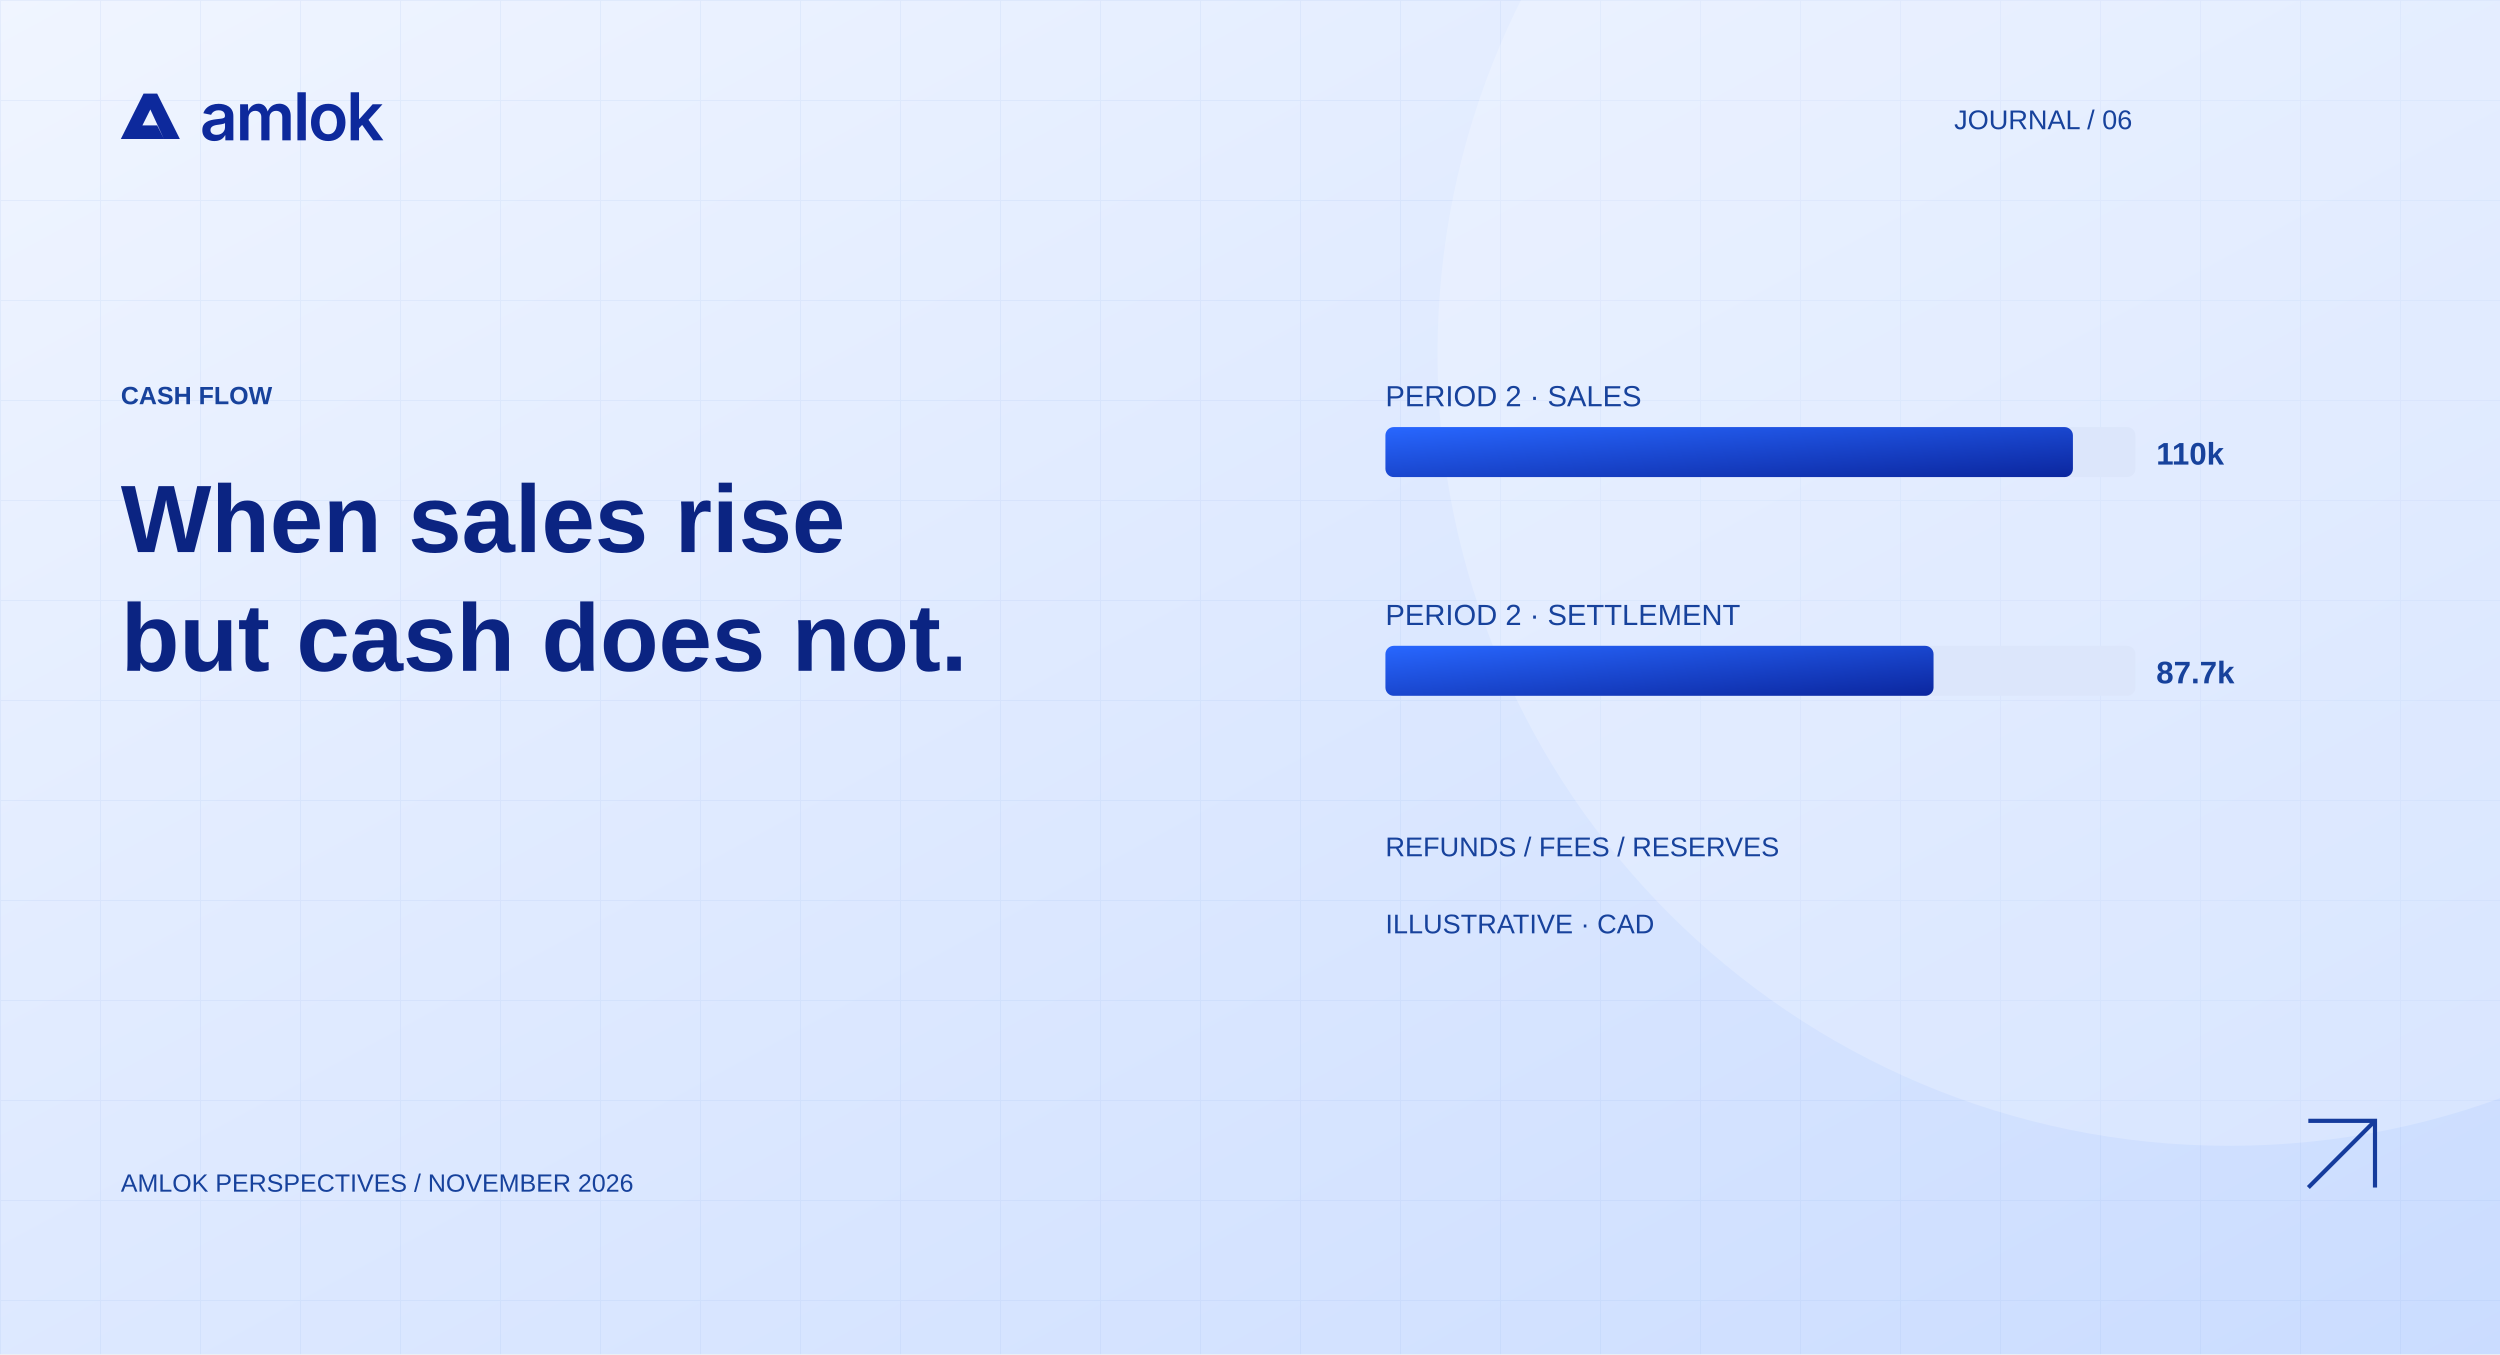
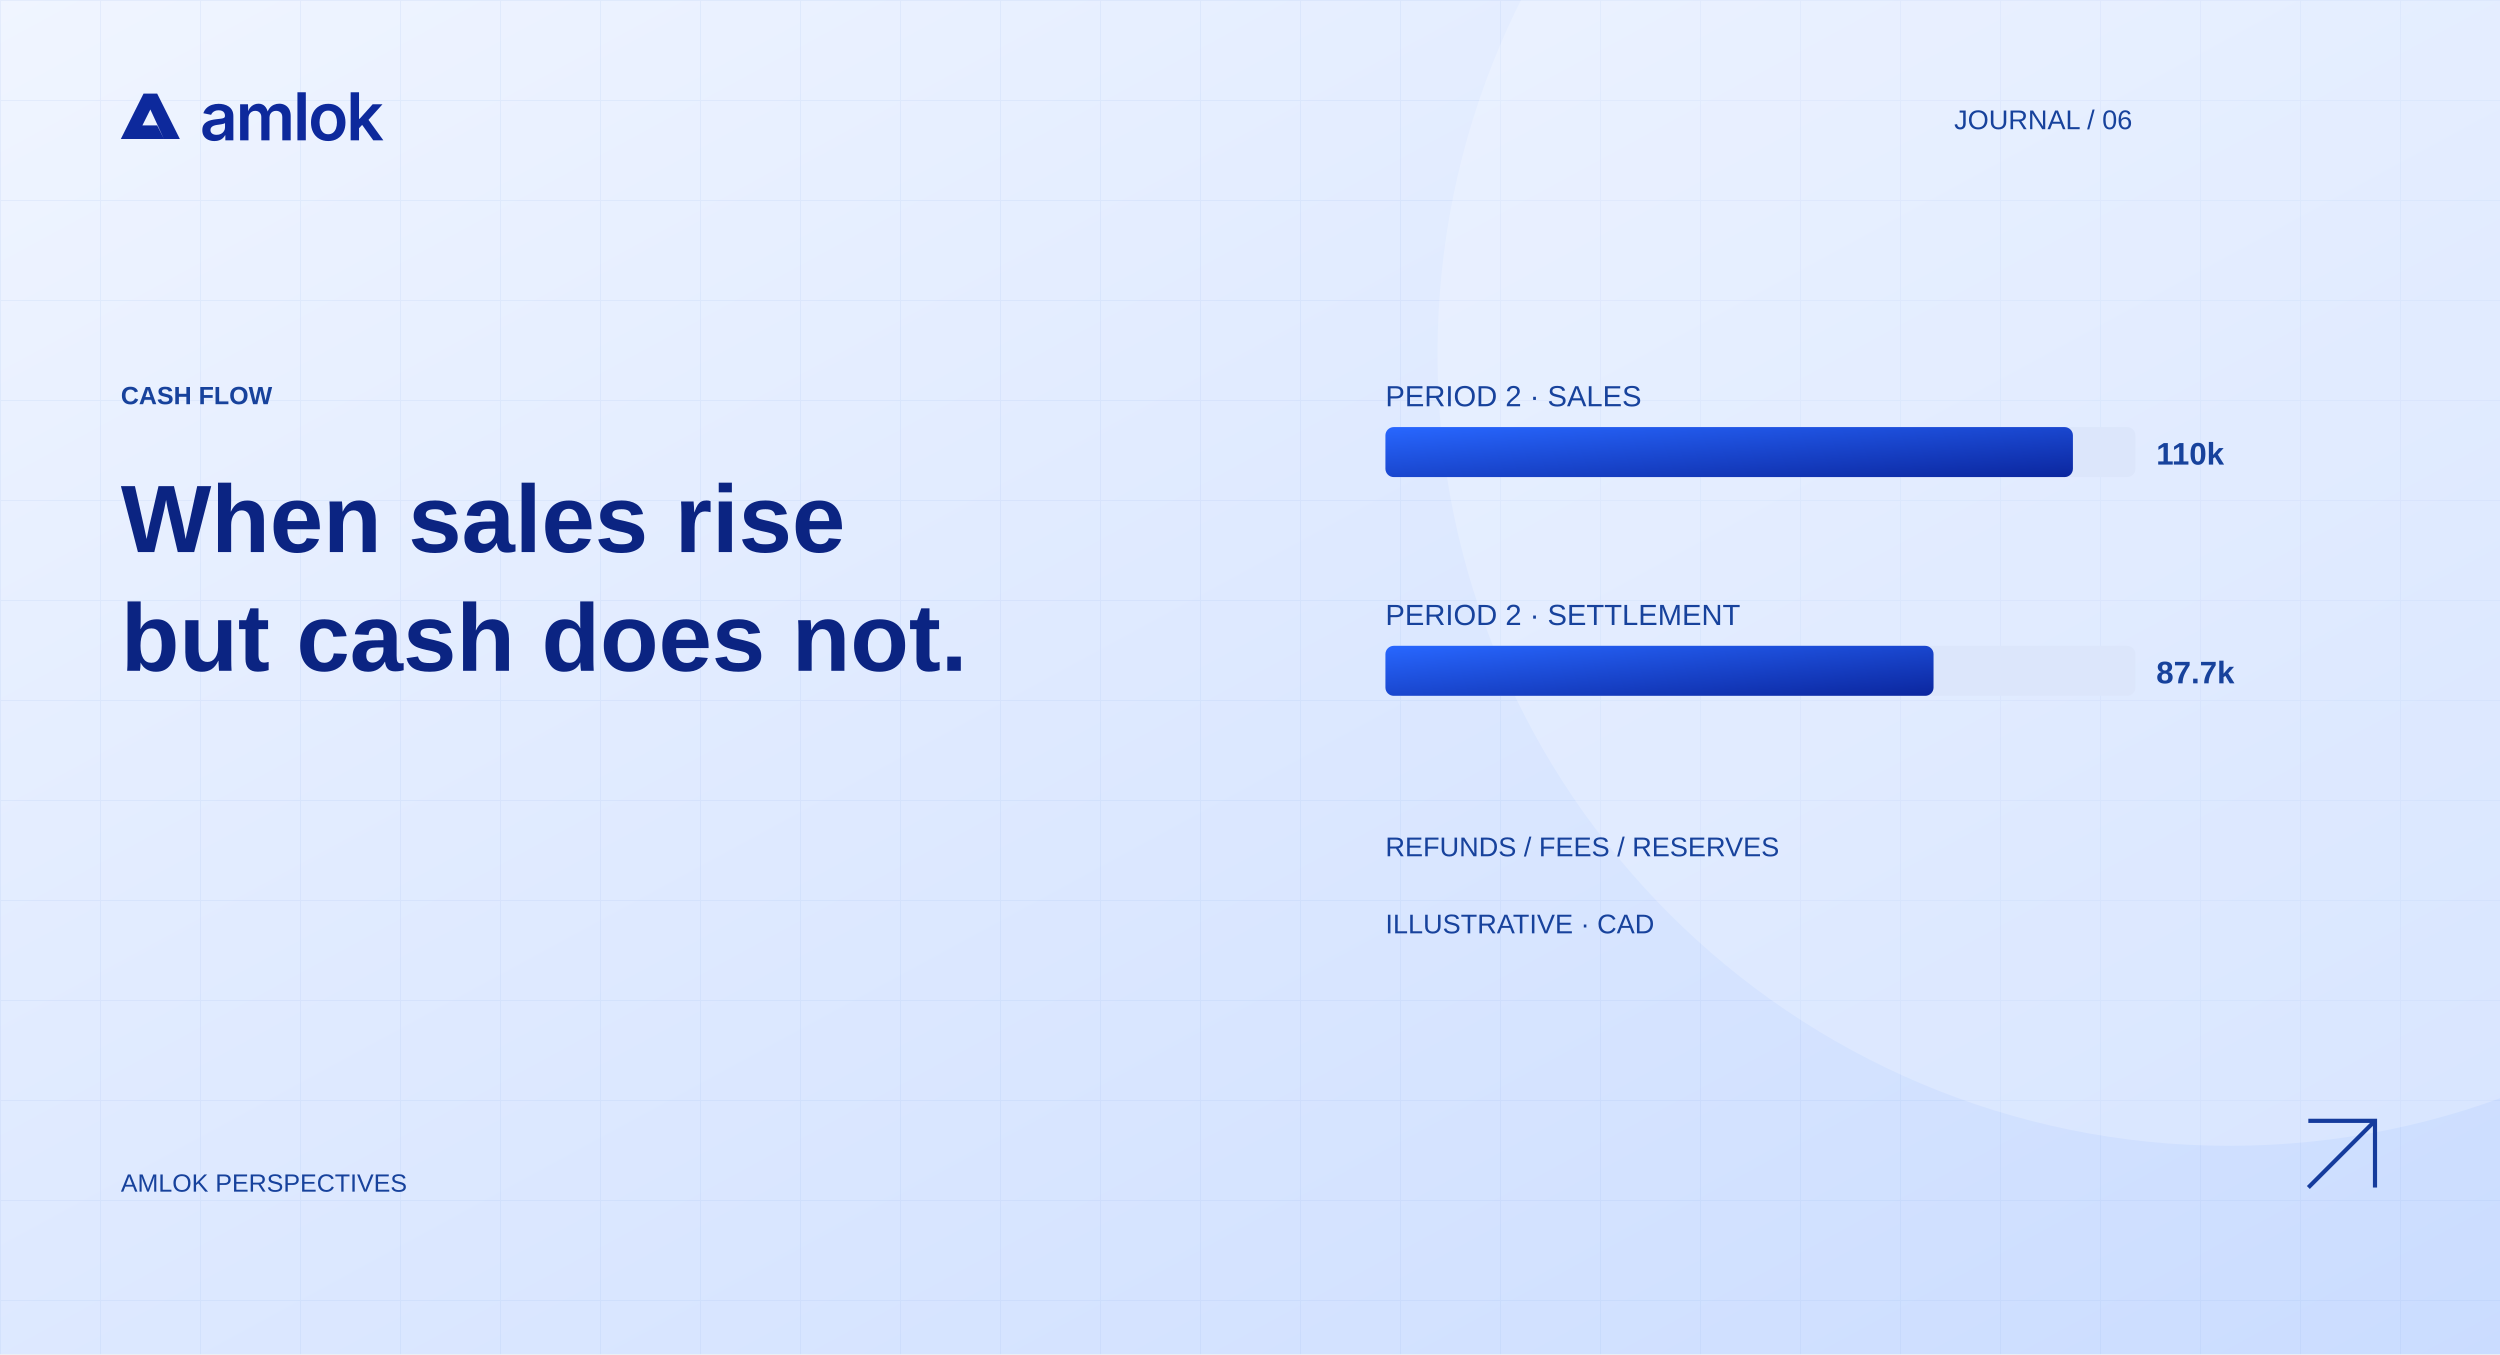
<svg xmlns="http://www.w3.org/2000/svg" width="1200" height="650" viewBox="0 0 1200 650">
  <defs>
    <linearGradient id="bg" x2="1" y2="1">
      <stop stop-color="#f0f5ff" />
      <stop offset="1" stop-color="#cadcff" />
    </linearGradient>
    <linearGradient id="blue" x2="1" y2="1">
      <stop stop-color="#2867ff" />
      <stop offset="1" stop-color="#0b269e" />
    </linearGradient>
    <pattern id="grid" width="48" height="48" patternUnits="userSpaceOnUse">
      <path d="M48 0H0V48" fill="none" stroke="#8ba8e8" stroke-opacity=".12" />
    </pattern>
  </defs>
  <rect width="1200" height="650" fill="url(#bg)" />
  <rect width="1200" height="650" fill="url(#grid)" />
  <circle cx="1070" cy="170" r="380" fill="#fff" opacity=".22" />
  <svg x="58" y="44" width="126" height="24" viewBox="4.125 17.449 158.973 29.553" fill="#0d299c">
    <path transform="translate(0 10) scale(1.375)" d="M3 26 13 6h6l10 20h-7L16 13l-3.5 7H19l3 6H3Z" />
    <path d="M60.798 47.002Q58.721 47.002 57.06 46.253Q55.398 45.503 54.438 44.034Q53.477 42.566 53.477 40.41Q53.477 38.563 54.17 37.356Q54.863 36.149 56.05 35.426Q57.238 34.703 58.724 34.332Q60.21 33.962 61.797 33.795Q63.708 33.583 64.893 33.425Q66.077 33.267 66.638 32.918Q67.198 32.568 67.198 31.83V31.727Q67.198 30.648 66.764 29.902Q66.33 29.155 65.484 28.756Q64.637 28.357 63.387 28.357Q62.12 28.357 61.19 28.747Q60.259 29.137 59.671 29.76Q59.084 30.384 58.809 31.11L54.102 30.145Q54.752 28.209 56.1 26.948Q57.448 25.688 59.318 25.065Q61.188 24.441 63.367 24.441Q64.904 24.441 66.476 24.807Q68.048 25.173 69.361 26.024Q70.674 26.876 71.475 28.325Q72.275 29.773 72.275 31.952V46.551H67.419V43.54H67.213Q66.736 44.47 65.877 45.26Q65.018 46.049 63.759 46.526Q62.499 47.002 60.798 47.002ZM62.1 43.229Q63.673 43.229 64.821 42.608Q65.968 41.987 66.597 40.956Q67.227 39.925 67.227 38.716V36.132Q66.977 36.337 66.388 36.51Q65.798 36.684 65.061 36.819Q64.323 36.954 63.615 37.051Q62.908 37.148 62.414 37.213Q61.271 37.362 60.357 37.722Q59.444 38.082 58.92 38.716Q58.397 39.35 58.397 40.354Q58.397 41.297 58.877 41.936Q59.358 42.574 60.191 42.902Q61.023 43.229 62.1 43.229Z" />
    <path d="M76.361 46.551V24.715H81.129L81.324 29.963H80.952Q81.43 28.024 82.414 26.792Q83.398 25.559 84.718 24.963Q86.038 24.366 87.48 24.366Q89.841 24.366 91.298 25.852Q92.755 27.338 93.354 30.213H92.744Q93.198 28.263 94.283 26.963Q95.367 25.662 96.863 25.014Q98.359 24.366 100.055 24.366Q102.019 24.366 103.589 25.222Q105.159 26.077 106.072 27.734Q106.986 29.391 106.986 31.824V46.551H101.909V32.604Q101.909 30.578 100.799 29.636Q99.689 28.694 98.128 28.694Q96.902 28.694 96.007 29.222Q95.111 29.749 94.63 30.679Q94.148 31.609 94.148 32.841V46.551H89.198V32.379Q89.198 30.703 88.163 29.699Q87.128 28.694 85.505 28.694Q84.397 28.694 83.467 29.209Q82.537 29.724 81.987 30.717Q81.437 31.709 81.437 33.166V46.551Z" />
    <path d="M116.153 17.449V46.551H111.077V17.449Z" />
    <path d="M129.723 46.991Q126.543 46.991 124.198 45.582Q121.852 44.172 120.571 41.636Q119.289 39.101 119.289 35.741Q119.289 32.345 120.571 29.803Q121.852 27.261 124.198 25.851Q126.543 24.441 129.723 24.441Q132.915 24.441 135.259 25.851Q137.604 27.261 138.886 29.803Q140.167 32.345 140.167 35.741Q140.167 39.101 138.886 41.636Q137.604 44.172 135.259 45.582Q132.915 46.991 129.723 46.991ZM129.723 42.87Q131.501 42.87 132.677 41.913Q133.853 40.955 134.431 39.335Q135.009 37.714 135.009 35.727Q135.009 33.721 134.431 32.098Q133.853 30.476 132.677 29.519Q131.501 28.563 129.723 28.563Q127.95 28.563 126.783 29.519Q125.616 30.476 125.037 32.092Q124.459 33.709 124.459 35.727Q124.459 37.714 125.037 39.335Q125.616 40.955 126.783 41.913Q127.95 42.87 129.723 42.87Z" />
    <path d="M147.944 39.669V33.521H148.751L156.624 24.715H162.59L152.935 35.473H151.884ZM143.301 46.551V17.449H148.377V46.551ZM156.99 46.551 149.84 36.605 153.282 33.007 163.098 46.551Z" />
  </svg>
  <text x="938" y="62" font-family="Arial,sans-serif" font-size="13" fill="#17429c" font-weight="400">JOURNAL / 06</text>
  <text x="58" y="194" font-family="Arial,sans-serif" font-size="12" fill="#17429c" font-weight="600">CASH FLOW</text>
  <text x="58" y="265" font-family="Arial,sans-serif" font-size="46" fill="#0b2482" font-weight="600">When sales rise</text>
  <text x="58" y="322" font-family="Arial,sans-serif" font-size="46" fill="#0b2482" font-weight="600">but cash does not.</text>
-   <text x="58" y="572" font-family="Arial,sans-serif" font-size="12" fill="#17429c" font-weight="400">AMLOK PERSPECTIVES / NOVEMBER 2026</text>
+   <text x="58" y="572" font-family="Arial,sans-serif" font-size="12" fill="#17429c" font-weight="400">AMLOK PERSPECTIVES</text>
  <text x="665" y="195" font-family="Arial,sans-serif" font-size="14" fill="#17429c" font-weight="400">PERIOD 2 · SALES</text>
  <rect x="665" y="205" width="360" height="24" rx="4" fill="#dce6fb" stroke="none" />
  <rect x="665" y="205" width="330" height="24" rx="4" fill="url(#blue)" stroke="none" />
  <text x="1035" y="223" font-family="Arial,sans-serif" font-size="15" fill="#17429c" font-weight="600">110k</text>
  <text x="665" y="300" font-family="Arial,sans-serif" font-size="14" fill="#17429c" font-weight="400">PERIOD 2 · SETTLEMENT</text>
  <rect x="665" y="310" width="360" height="24" rx="4" fill="#dce6fb" stroke="none" />
  <rect x="665" y="310" width="263.1" height="24" rx="4" fill="url(#blue)" stroke="none" />
  <text x="1035" y="328" font-family="Arial,sans-serif" font-size="15" fill="#17429c" font-weight="600">87.7k</text>
  <text x="665" y="411" font-family="Arial,sans-serif" font-size="13" fill="#17429c" font-weight="400">REFUNDS / FEES / RESERVES</text>
  <text x="665" y="448" font-family="Arial,sans-serif" font-size="13" fill="#17429c" font-weight="400">ILLUSTRATIVE · CAD</text>
  <path d="M1108 570L1140 538M1108 538H1140V570" stroke="#153b9c" fill="none" stroke-width="2" />
</svg>
